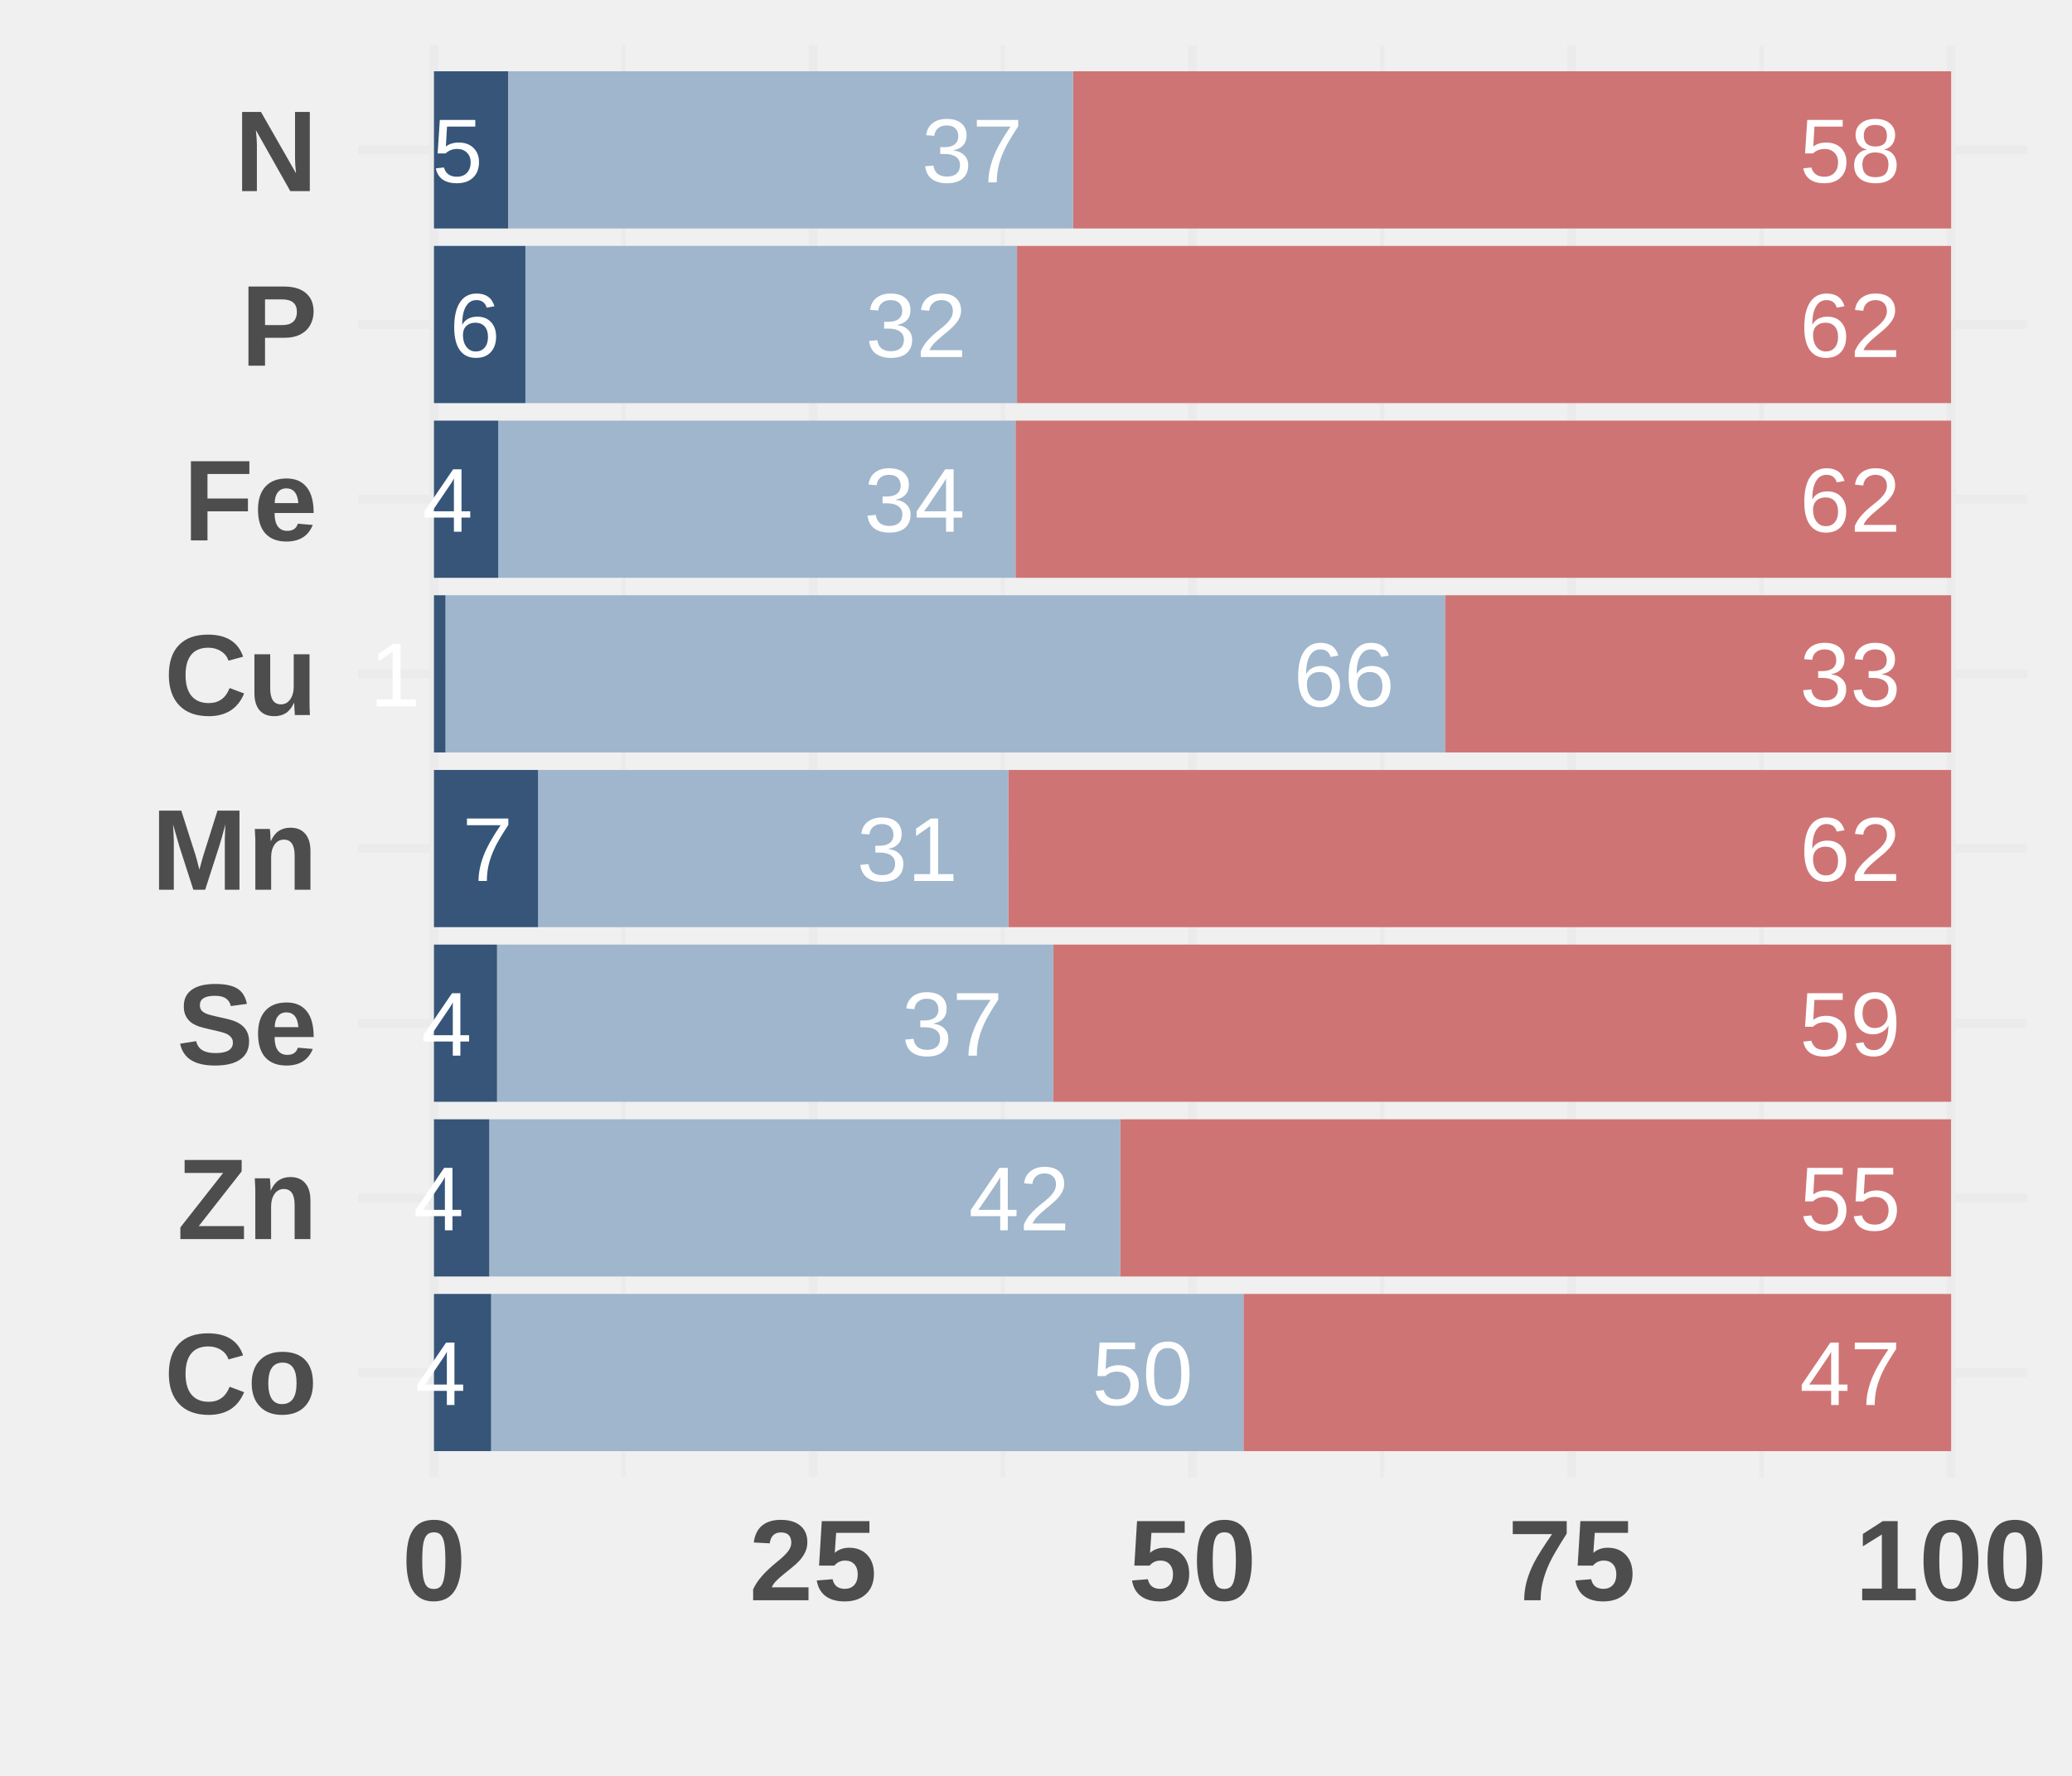
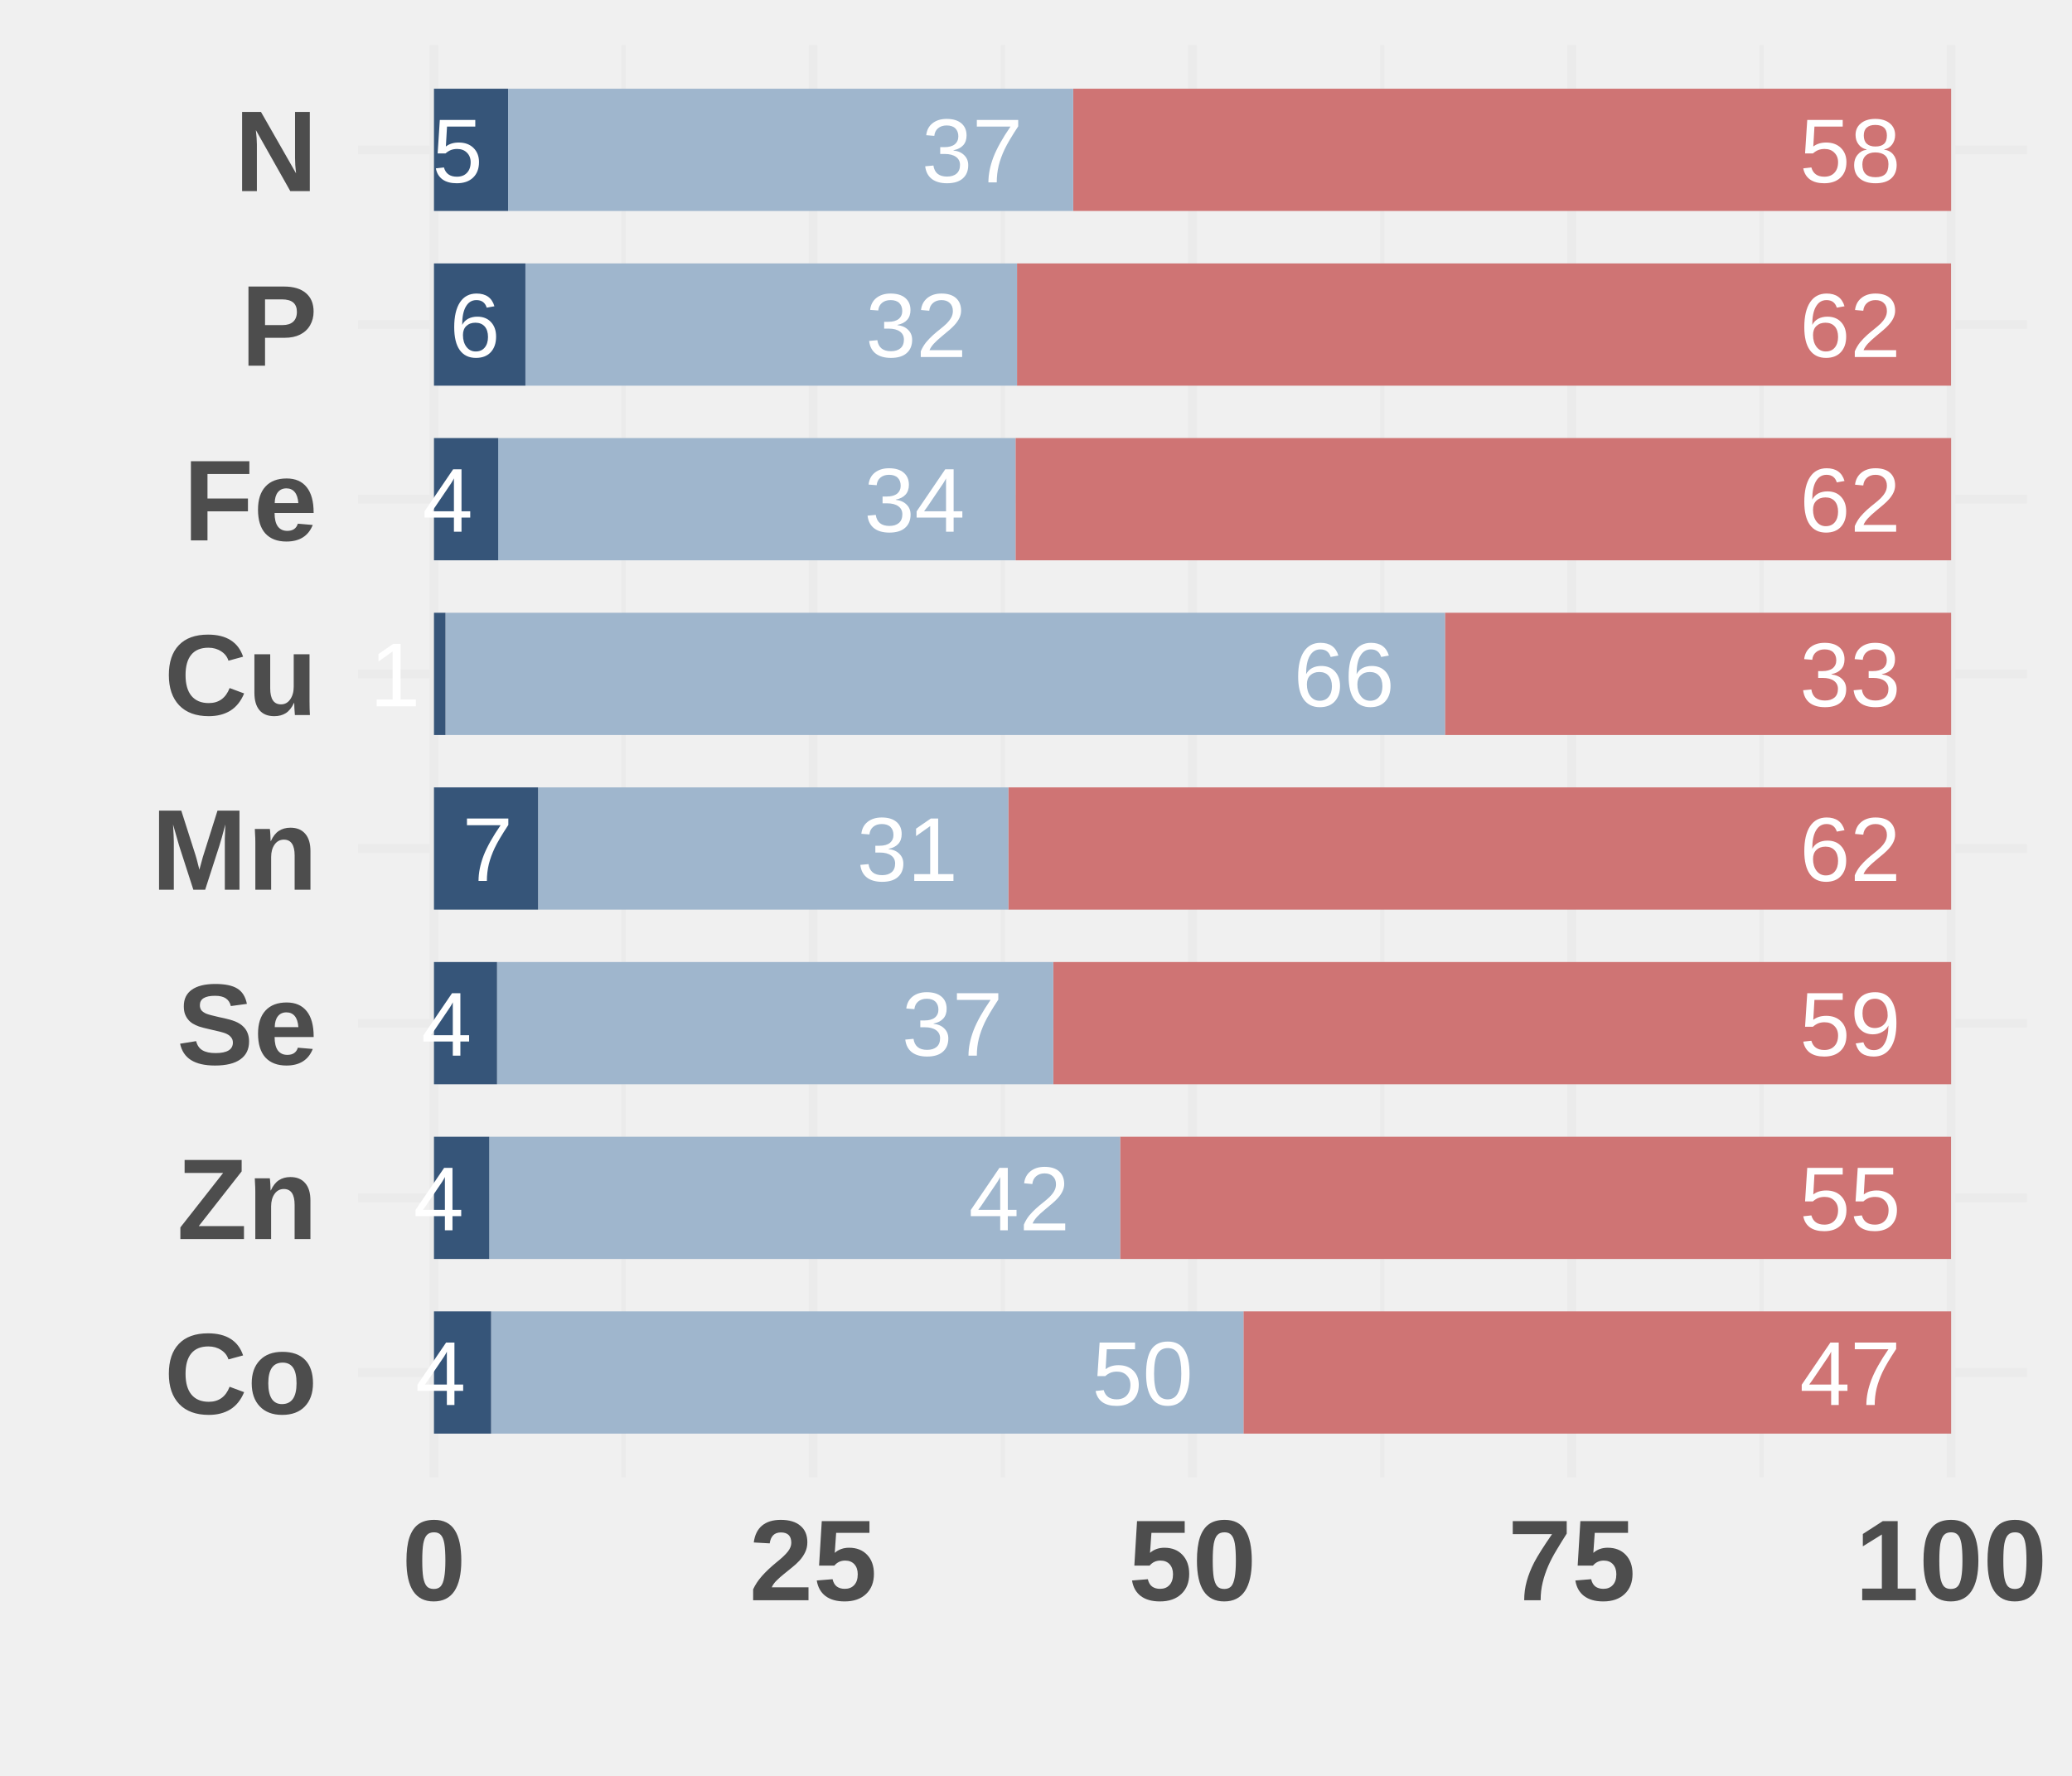
<svg xmlns="http://www.w3.org/2000/svg" class="svglite" width="252.00pt" height="216.00pt" viewBox="0 0 252.00 216.00">
  <defs>
    <style type="text/css">
    .svglite line, .svglite polyline, .svglite polygon, .svglite path, .svglite rect, .svglite circle {
      fill: none;
      stroke: #000000;
      stroke-linecap: round;
      stroke-linejoin: round;
      stroke-miterlimit: 10.00;
    }
    .svglite text {
      white-space: pre;
    }
  </style>
  </defs>
  <rect width="100%" height="100%" style="stroke: none; fill: none;" />
  <defs>
    <clipPath id="cpMC4wMHwyNTIuMDB8MC4wMHwyMTYuMDA=">
      <rect x="0.00" y="0.00" width="252.00" height="216.00" />
    </clipPath>
  </defs>
  <g clip-path="url(#cpMC4wMHwyNTIuMDB8MC4wMHwyMTYuMDA=)">
</g>
  <defs>
    <clipPath id="cpNDMuNTV8MjQ2LjUyfDUuNDh8MTc5LjY5">
      <rect x="43.55" y="5.48" width="202.97" height="174.21" />
    </clipPath>
  </defs>
  <g clip-path="url(#cpNDMuNTV8MjQ2LjUyfDUuNDh8MTc5LjY5)">
    <polyline points="75.84,179.69 75.84,5.48 " style="stroke-width: 0.53; stroke: #EBEBEB; stroke-linecap: butt;" />
    <polyline points="121.97,179.69 121.97,5.48 " style="stroke-width: 0.53; stroke: #EBEBEB; stroke-linecap: butt;" />
    <polyline points="168.10,179.69 168.10,5.48 " style="stroke-width: 0.53; stroke: #EBEBEB; stroke-linecap: butt;" />
    <polyline points="214.23,179.69 214.23,5.48 " style="stroke-width: 0.53; stroke: #EBEBEB; stroke-linecap: butt;" />
    <polyline points="43.55,166.94 246.52,166.94 " style="stroke-width: 1.07; stroke: #EBEBEB; stroke-linecap: butt;" />
    <polyline points="43.55,145.70 246.52,145.70 " style="stroke-width: 1.07; stroke: #EBEBEB; stroke-linecap: butt;" />
    <polyline points="43.55,124.45 246.52,124.45 " style="stroke-width: 1.07; stroke: #EBEBEB; stroke-linecap: butt;" />
    <polyline points="43.55,103.21 246.52,103.21 " style="stroke-width: 1.07; stroke: #EBEBEB; stroke-linecap: butt;" />
    <polyline points="43.55,81.96 246.52,81.96 " style="stroke-width: 1.07; stroke: #EBEBEB; stroke-linecap: butt;" />
    <polyline points="43.55,60.72 246.52,60.72 " style="stroke-width: 1.07; stroke: #EBEBEB; stroke-linecap: butt;" />
    <polyline points="43.55,39.47 246.52,39.47 " style="stroke-width: 1.07; stroke: #EBEBEB; stroke-linecap: butt;" />
    <polyline points="43.55,18.23 246.52,18.23 " style="stroke-width: 1.07; stroke: #EBEBEB; stroke-linecap: butt;" />
    <polyline points="52.78,179.69 52.78,5.48 " style="stroke-width: 1.07; stroke: #EBEBEB; stroke-linecap: butt;" />
    <polyline points="98.90,179.69 98.90,5.48 " style="stroke-width: 1.07; stroke: #EBEBEB; stroke-linecap: butt;" />
    <polyline points="145.03,179.69 145.03,5.48 " style="stroke-width: 1.07; stroke: #EBEBEB; stroke-linecap: butt;" />
    <polyline points="191.16,179.69 191.16,5.48 " style="stroke-width: 1.07; stroke: #EBEBEB; stroke-linecap: butt;" />
    <polyline points="237.29,179.69 237.29,5.48 " style="stroke-width: 1.07; stroke: #EBEBEB; stroke-linecap: butt;" />
-     <rect x="130.52" y="8.67" width="106.78" height="19.12" style="stroke-width: 1.07; stroke: none; stroke-linecap: square; stroke-linejoin: miter; fill: #CF7474;" />
-     <rect x="123.69" y="29.91" width="113.60" height="19.12" style="stroke-width: 1.07; stroke: none; stroke-linecap: square; stroke-linejoin: miter; fill: #CF7474;" />
-     <rect x="123.51" y="51.16" width="113.79" height="19.12" style="stroke-width: 1.07; stroke: none; stroke-linecap: square; stroke-linejoin: miter; fill: #CF7474;" />
-     <rect x="175.74" y="72.40" width="61.56" height="19.12" style="stroke-width: 1.07; stroke: none; stroke-linecap: square; stroke-linejoin: miter; fill: #CF7474;" />
-     <rect x="122.63" y="93.65" width="114.67" height="19.12" style="stroke-width: 1.07; stroke: none; stroke-linecap: square; stroke-linejoin: miter; fill: #CF7474;" />
-     <rect x="128.10" y="114.89" width="109.20" height="19.12" style="stroke-width: 1.07; stroke: none; stroke-linecap: square; stroke-linejoin: miter; fill: #CF7474;" />
-     <rect x="136.23" y="136.14" width="101.06" height="19.12" style="stroke-width: 1.07; stroke: none; stroke-linecap: square; stroke-linejoin: miter; fill: #CF7474;" />
-     <rect x="151.23" y="157.38" width="86.07" height="19.12" style="stroke-width: 1.07; stroke: none; stroke-linecap: square; stroke-linejoin: miter; fill: #CF7474;" />
-     <rect x="61.78" y="8.67" width="68.74" height="19.12" style="stroke-width: 1.07; stroke: none; stroke-linecap: square; stroke-linejoin: miter; fill: #9FB6CD;" />
-     <rect x="63.89" y="29.91" width="59.80" height="19.12" style="stroke-width: 1.07; stroke: none; stroke-linecap: square; stroke-linejoin: miter; fill: #9FB6CD;" />
-     <rect x="60.58" y="51.16" width="62.92" height="19.12" style="stroke-width: 1.07; stroke: none; stroke-linecap: square; stroke-linejoin: miter; fill: #9FB6CD;" />
-     <rect x="54.18" y="72.40" width="121.56" height="19.12" style="stroke-width: 1.07; stroke: none; stroke-linecap: square; stroke-linejoin: miter; fill: #9FB6CD;" />
-     <rect x="65.44" y="93.65" width="57.19" height="19.12" style="stroke-width: 1.07; stroke: none; stroke-linecap: square; stroke-linejoin: miter; fill: #9FB6CD;" />
-     <rect x="60.45" y="114.89" width="67.65" height="19.12" style="stroke-width: 1.07; stroke: none; stroke-linecap: square; stroke-linejoin: miter; fill: #9FB6CD;" />
-     <rect x="59.49" y="136.14" width="76.74" height="19.12" style="stroke-width: 1.07; stroke: none; stroke-linecap: square; stroke-linejoin: miter; fill: #9FB6CD;" />
-     <rect x="59.73" y="157.38" width="91.50" height="19.12" style="stroke-width: 1.07; stroke: none; stroke-linecap: square; stroke-linejoin: miter; fill: #9FB6CD;" />
-     <rect x="52.78" y="8.67" width="9.01" height="19.12" style="stroke-width: 1.07; stroke: none; stroke-linecap: square; stroke-linejoin: miter; fill: #365579;" />
-     <rect x="52.78" y="29.91" width="11.12" height="19.12" style="stroke-width: 1.07; stroke: none; stroke-linecap: square; stroke-linejoin: miter; fill: #365579;" />
-     <rect x="52.78" y="51.16" width="7.81" height="19.12" style="stroke-width: 1.07; stroke: none; stroke-linecap: square; stroke-linejoin: miter; fill: #365579;" />
-     <rect x="52.78" y="72.40" width="1.40" height="19.12" style="stroke-width: 1.07; stroke: none; stroke-linecap: square; stroke-linejoin: miter; fill: #365579;" />
-     <rect x="52.78" y="93.65" width="12.66" height="19.12" style="stroke-width: 1.07; stroke: none; stroke-linecap: square; stroke-linejoin: miter; fill: #365579;" />
-     <rect x="52.78" y="114.89" width="7.67" height="19.12" style="stroke-width: 1.07; stroke: none; stroke-linecap: square; stroke-linejoin: miter; fill: #365579;" />
-     <rect x="52.78" y="136.14" width="6.72" height="19.12" style="stroke-width: 1.07; stroke: none; stroke-linecap: square; stroke-linejoin: miter; fill: #365579;" />
-     <rect x="52.78" y="157.38" width="6.95" height="19.12" style="stroke-width: 1.07; stroke: none; stroke-linecap: square; stroke-linejoin: miter; fill: #365579;" />
+     <rect x="130.52" y="10.79" width="106.78" height="14.87" style="stroke-width: 1.07; stroke: none; stroke-linecap: square; stroke-linejoin: miter; fill: #CF7474;" />
+     <rect x="123.69" y="32.04" width="113.60" height="14.87" style="stroke-width: 1.07; stroke: none; stroke-linecap: square; stroke-linejoin: miter; fill: #CF7474;" />
+     <rect x="123.51" y="53.28" width="113.79" height="14.87" style="stroke-width: 1.07; stroke: none; stroke-linecap: square; stroke-linejoin: miter; fill: #CF7474;" />
+     <rect x="175.74" y="74.53" width="61.56" height="14.87" style="stroke-width: 1.07; stroke: none; stroke-linecap: square; stroke-linejoin: miter; fill: #CF7474;" />
+     <rect x="122.63" y="95.77" width="114.67" height="14.87" style="stroke-width: 1.07; stroke: none; stroke-linecap: square; stroke-linejoin: miter; fill: #CF7474;" />
+     <rect x="128.10" y="117.01" width="109.20" height="14.87" style="stroke-width: 1.07; stroke: none; stroke-linecap: square; stroke-linejoin: miter; fill: #CF7474;" />
+     <rect x="136.23" y="138.26" width="101.06" height="14.87" style="stroke-width: 1.07; stroke: none; stroke-linecap: square; stroke-linejoin: miter; fill: #CF7474;" />
+     <rect x="151.23" y="159.50" width="86.07" height="14.87" style="stroke-width: 1.07; stroke: none; stroke-linecap: square; stroke-linejoin: miter; fill: #CF7474;" />
+     <rect x="61.78" y="10.79" width="68.74" height="14.87" style="stroke-width: 1.07; stroke: none; stroke-linecap: square; stroke-linejoin: miter; fill: #9FB6CD;" />
+     <rect x="63.89" y="32.04" width="59.80" height="14.87" style="stroke-width: 1.07; stroke: none; stroke-linecap: square; stroke-linejoin: miter; fill: #9FB6CD;" />
+     <rect x="60.58" y="53.28" width="62.92" height="14.87" style="stroke-width: 1.07; stroke: none; stroke-linecap: square; stroke-linejoin: miter; fill: #9FB6CD;" />
+     <rect x="54.18" y="74.53" width="121.56" height="14.87" style="stroke-width: 1.07; stroke: none; stroke-linecap: square; stroke-linejoin: miter; fill: #9FB6CD;" />
+     <rect x="65.44" y="95.77" width="57.19" height="14.87" style="stroke-width: 1.07; stroke: none; stroke-linecap: square; stroke-linejoin: miter; fill: #9FB6CD;" />
+     <rect x="60.45" y="117.01" width="67.65" height="14.87" style="stroke-width: 1.07; stroke: none; stroke-linecap: square; stroke-linejoin: miter; fill: #9FB6CD;" />
+     <rect x="59.49" y="138.26" width="76.74" height="14.87" style="stroke-width: 1.07; stroke: none; stroke-linecap: square; stroke-linejoin: miter; fill: #9FB6CD;" />
+     <rect x="59.73" y="159.50" width="91.50" height="14.87" style="stroke-width: 1.07; stroke: none; stroke-linecap: square; stroke-linejoin: miter; fill: #9FB6CD;" />
+     <rect x="52.78" y="10.79" width="9.01" height="14.87" style="stroke-width: 1.07; stroke: none; stroke-linecap: square; stroke-linejoin: miter; fill: #365579;" />
+     <rect x="52.78" y="32.04" width="11.12" height="14.87" style="stroke-width: 1.07; stroke: none; stroke-linecap: square; stroke-linejoin: miter; fill: #365579;" />
+     <rect x="52.78" y="53.28" width="7.81" height="14.87" style="stroke-width: 1.07; stroke: none; stroke-linecap: square; stroke-linejoin: miter; fill: #365579;" />
+     <rect x="52.78" y="74.53" width="1.40" height="14.87" style="stroke-width: 1.07; stroke: none; stroke-linecap: square; stroke-linejoin: miter; fill: #365579;" />
+     <rect x="52.78" y="95.77" width="12.66" height="14.87" style="stroke-width: 1.07; stroke: none; stroke-linecap: square; stroke-linejoin: miter; fill: #365579;" />
+     <rect x="52.78" y="117.01" width="7.67" height="14.87" style="stroke-width: 1.07; stroke: none; stroke-linecap: square; stroke-linejoin: miter; fill: #365579;" />
+     <rect x="52.78" y="138.26" width="6.72" height="14.87" style="stroke-width: 1.07; stroke: none; stroke-linecap: square; stroke-linejoin: miter; fill: #365579;" />
+     <rect x="52.78" y="159.50" width="6.95" height="14.87" style="stroke-width: 1.07; stroke: none; stroke-linecap: square; stroke-linejoin: miter; fill: #365579;" />
    <text x="231.16" y="22.18" text-anchor="end" style="font-size: 11.04px;fill: #FFFFFF; font-family: &quot;Arial&quot;;" textLength="12.27px" lengthAdjust="spacingAndGlyphs">58</text>
    <text x="231.16" y="43.42" text-anchor="end" style="font-size: 11.04px;fill: #FFFFFF; font-family: &quot;Arial&quot;;" textLength="12.27px" lengthAdjust="spacingAndGlyphs">62</text>
    <text x="231.16" y="64.67" text-anchor="end" style="font-size: 11.04px;fill: #FFFFFF; font-family: &quot;Arial&quot;;" textLength="12.27px" lengthAdjust="spacingAndGlyphs">62</text>
    <text x="231.16" y="85.91" text-anchor="end" style="font-size: 11.04px;fill: #FFFFFF; font-family: &quot;Arial&quot;;" textLength="12.27px" lengthAdjust="spacingAndGlyphs">33</text>
    <text x="231.16" y="107.15" text-anchor="end" style="font-size: 11.04px;fill: #FFFFFF; font-family: &quot;Arial&quot;;" textLength="12.27px" lengthAdjust="spacingAndGlyphs">62</text>
    <text x="231.16" y="128.40" text-anchor="end" style="font-size: 11.04px;fill: #FFFFFF; font-family: &quot;Arial&quot;;" textLength="12.27px" lengthAdjust="spacingAndGlyphs">59</text>
    <text x="231.16" y="149.64" text-anchor="end" style="font-size: 11.04px;fill: #FFFFFF; font-family: &quot;Arial&quot;;" textLength="12.27px" lengthAdjust="spacingAndGlyphs">55</text>
    <text x="231.16" y="170.89" text-anchor="end" style="font-size: 11.04px;fill: #FFFFFF; font-family: &quot;Arial&quot;;" textLength="12.27px" lengthAdjust="spacingAndGlyphs">47</text>
    <text x="124.38" y="22.18" text-anchor="end" style="font-size: 11.04px;fill: #FFFFFF; font-family: &quot;Arial&quot;;" textLength="12.27px" lengthAdjust="spacingAndGlyphs">37</text>
    <text x="117.56" y="43.42" text-anchor="end" style="font-size: 11.04px;fill: #FFFFFF; font-family: &quot;Arial&quot;;" textLength="12.27px" lengthAdjust="spacingAndGlyphs">32</text>
    <text x="117.37" y="64.67" text-anchor="end" style="font-size: 11.04px;fill: #FFFFFF; font-family: &quot;Arial&quot;;" textLength="12.27px" lengthAdjust="spacingAndGlyphs">34</text>
    <text x="169.60" y="85.91" text-anchor="end" style="font-size: 11.04px;fill: #FFFFFF; font-family: &quot;Arial&quot;;" textLength="12.27px" lengthAdjust="spacingAndGlyphs">66</text>
    <text x="116.49" y="107.15" text-anchor="end" style="font-size: 11.04px;fill: #FFFFFF; font-family: &quot;Arial&quot;;" textLength="12.27px" lengthAdjust="spacingAndGlyphs">31</text>
    <text x="121.96" y="128.40" text-anchor="end" style="font-size: 11.04px;fill: #FFFFFF; font-family: &quot;Arial&quot;;" textLength="12.27px" lengthAdjust="spacingAndGlyphs">37</text>
    <text x="130.10" y="149.64" text-anchor="end" style="font-size: 11.04px;fill: #FFFFFF; font-family: &quot;Arial&quot;;" textLength="12.27px" lengthAdjust="spacingAndGlyphs">42</text>
    <text x="145.09" y="170.89" text-anchor="end" style="font-size: 11.04px;fill: #FFFFFF; font-family: &quot;Arial&quot;;" textLength="12.27px" lengthAdjust="spacingAndGlyphs">50</text>
    <text x="58.71" y="22.18" text-anchor="end" style="font-size: 11.04px;fill: #FFFFFF; font-family: &quot;Arial&quot;;" textLength="6.13px" lengthAdjust="spacingAndGlyphs">5</text>
    <text x="60.82" y="43.42" text-anchor="end" style="font-size: 11.04px;fill: #FFFFFF; font-family: &quot;Arial&quot;;" textLength="6.13px" lengthAdjust="spacingAndGlyphs">6</text>
    <text x="57.52" y="64.67" text-anchor="end" style="font-size: 11.04px;fill: #FFFFFF; font-family: &quot;Arial&quot;;" textLength="6.13px" lengthAdjust="spacingAndGlyphs">4</text>
    <text x="51.11" y="85.91" text-anchor="end" style="font-size: 11.04px;fill: #FFFFFF; font-family: &quot;Arial&quot;;" textLength="6.13px" lengthAdjust="spacingAndGlyphs">1</text>
    <text x="62.37" y="107.15" text-anchor="end" style="font-size: 11.04px;fill: #FFFFFF; font-family: &quot;Arial&quot;;" textLength="6.13px" lengthAdjust="spacingAndGlyphs">7</text>
    <text x="57.38" y="128.40" text-anchor="end" style="font-size: 11.04px;fill: #FFFFFF; font-family: &quot;Arial&quot;;" textLength="6.13px" lengthAdjust="spacingAndGlyphs">4</text>
    <text x="56.42" y="149.64" text-anchor="end" style="font-size: 11.04px;fill: #FFFFFF; font-family: &quot;Arial&quot;;" textLength="6.13px" lengthAdjust="spacingAndGlyphs">4</text>
    <text x="56.66" y="170.89" text-anchor="end" style="font-size: 11.04px;fill: #FFFFFF; font-family: &quot;Arial&quot;;" textLength="6.13px" lengthAdjust="spacingAndGlyphs">4</text>
  </g>
  <g clip-path="url(#cpMC4wMHwyNTIuMDB8MC4wMHwyMTYuMDA=)">
    <text x="38.62" y="171.95" text-anchor="end" style="font-size: 14.00px; font-weight: bold;fill: #4D4D4D; font-family: &quot;Arial&quot;;" textLength="18.66px" lengthAdjust="spacingAndGlyphs">Co</text>
    <text x="38.62" y="150.71" text-anchor="end" style="font-size: 14.00px; font-weight: bold;fill: #4D4D4D; font-family: &quot;Arial&quot;;" textLength="17.09px" lengthAdjust="spacingAndGlyphs">Zn</text>
    <text x="38.62" y="129.46" text-anchor="end" style="font-size: 14.00px; font-weight: bold;fill: #4D4D4D; font-family: &quot;Arial&quot;;" textLength="17.12px" lengthAdjust="spacingAndGlyphs">Se</text>
    <text x="38.62" y="108.22" text-anchor="end" style="font-size: 14.00px; font-weight: bold;fill: #4D4D4D; font-family: &quot;Arial&quot;;" textLength="20.20px" lengthAdjust="spacingAndGlyphs">Mn</text>
    <text x="38.62" y="86.97" text-anchor="end" style="font-size: 14.00px; font-weight: bold;fill: #4D4D4D; font-family: &quot;Arial&quot;;" textLength="18.66px" lengthAdjust="spacingAndGlyphs">Cu</text>
    <text x="38.62" y="65.73" text-anchor="end" style="font-size: 14.00px; font-weight: bold;fill: #4D4D4D; font-family: &quot;Arial&quot;;" textLength="16.33px" lengthAdjust="spacingAndGlyphs">Fe</text>
    <text x="38.62" y="44.48" text-anchor="end" style="font-size: 14.00px; font-weight: bold;fill: #4D4D4D; font-family: &quot;Arial&quot;;" textLength="9.34px" lengthAdjust="spacingAndGlyphs">P</text>
    <text x="38.62" y="23.24" text-anchor="end" style="font-size: 14.00px; font-weight: bold;fill: #4D4D4D; font-family: &quot;Arial&quot;;" textLength="10.11px" lengthAdjust="spacingAndGlyphs">N</text>
    <text x="52.78" y="194.64" text-anchor="middle" style="font-size: 14.00px; font-weight: bold;fill: #4D4D4D; font-family: &quot;Arial&quot;;" textLength="7.78px" lengthAdjust="spacingAndGlyphs">0</text>
    <text x="98.90" y="194.64" text-anchor="middle" style="font-size: 14.00px; font-weight: bold;fill: #4D4D4D; font-family: &quot;Arial&quot;;" textLength="15.57px" lengthAdjust="spacingAndGlyphs">25</text>
    <text x="145.03" y="194.64" text-anchor="middle" style="font-size: 14.00px; font-weight: bold;fill: #4D4D4D; font-family: &quot;Arial&quot;;" textLength="15.57px" lengthAdjust="spacingAndGlyphs">50</text>
    <text x="191.16" y="194.64" text-anchor="middle" style="font-size: 14.00px; font-weight: bold;fill: #4D4D4D; font-family: &quot;Arial&quot;;" textLength="15.57px" lengthAdjust="spacingAndGlyphs">75</text>
    <text x="237.29" y="194.64" text-anchor="middle" style="font-size: 14.00px; font-weight: bold;fill: #4D4D4D; font-family: &quot;Arial&quot;;" textLength="23.35px" lengthAdjust="spacingAndGlyphs">100</text>
  </g>
</svg>
